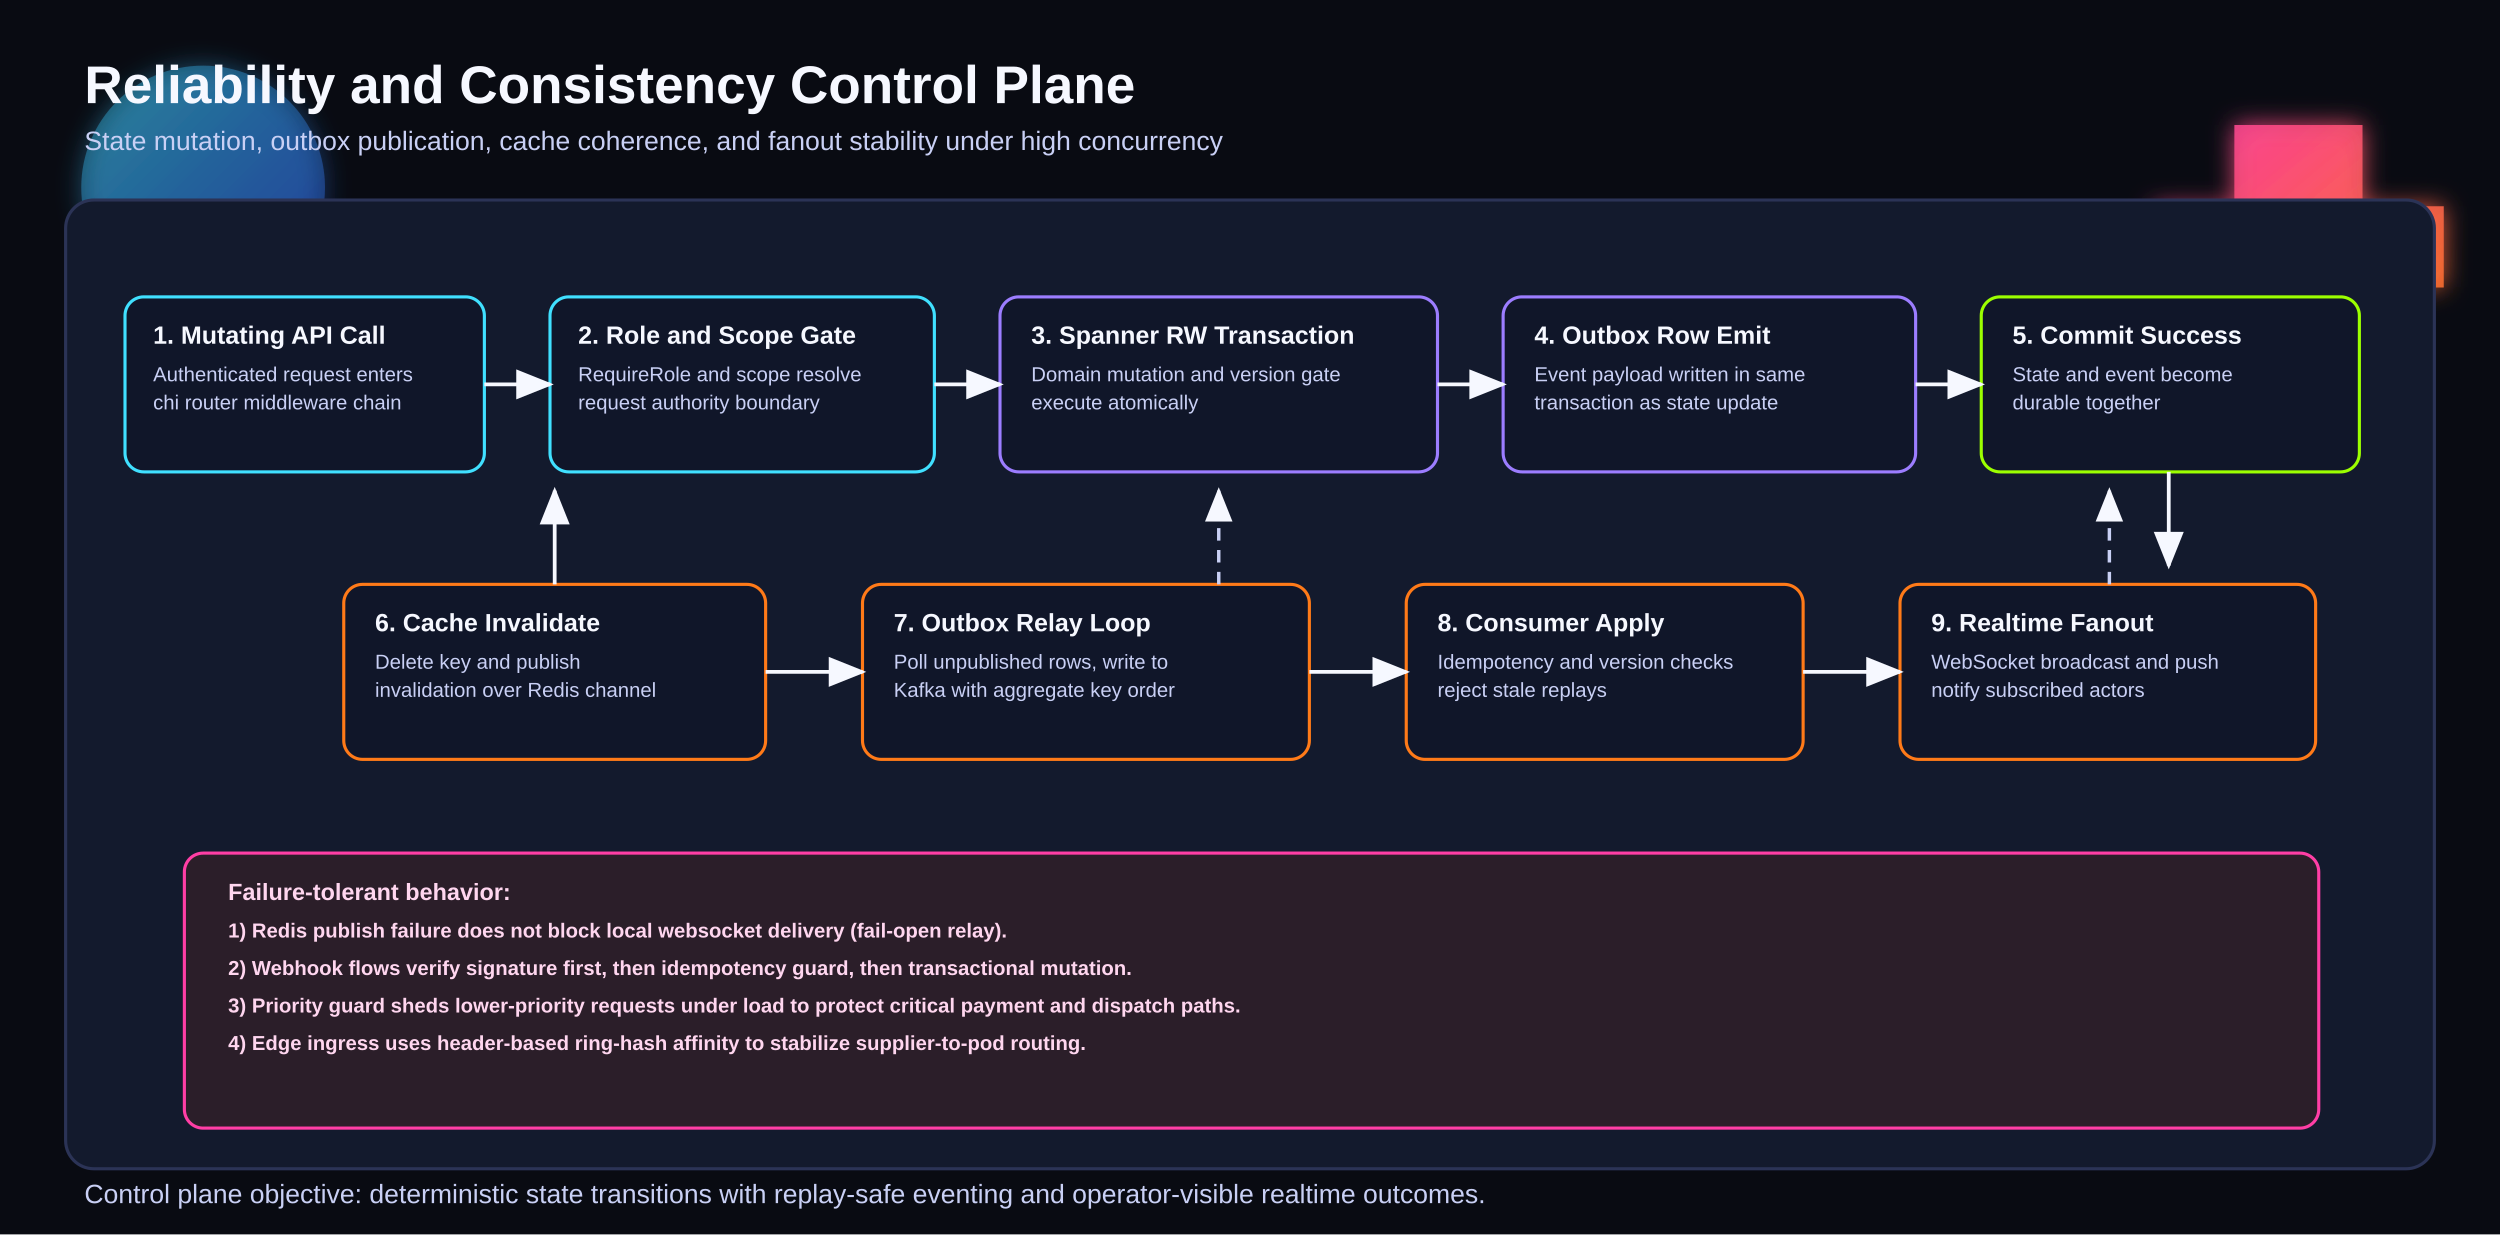
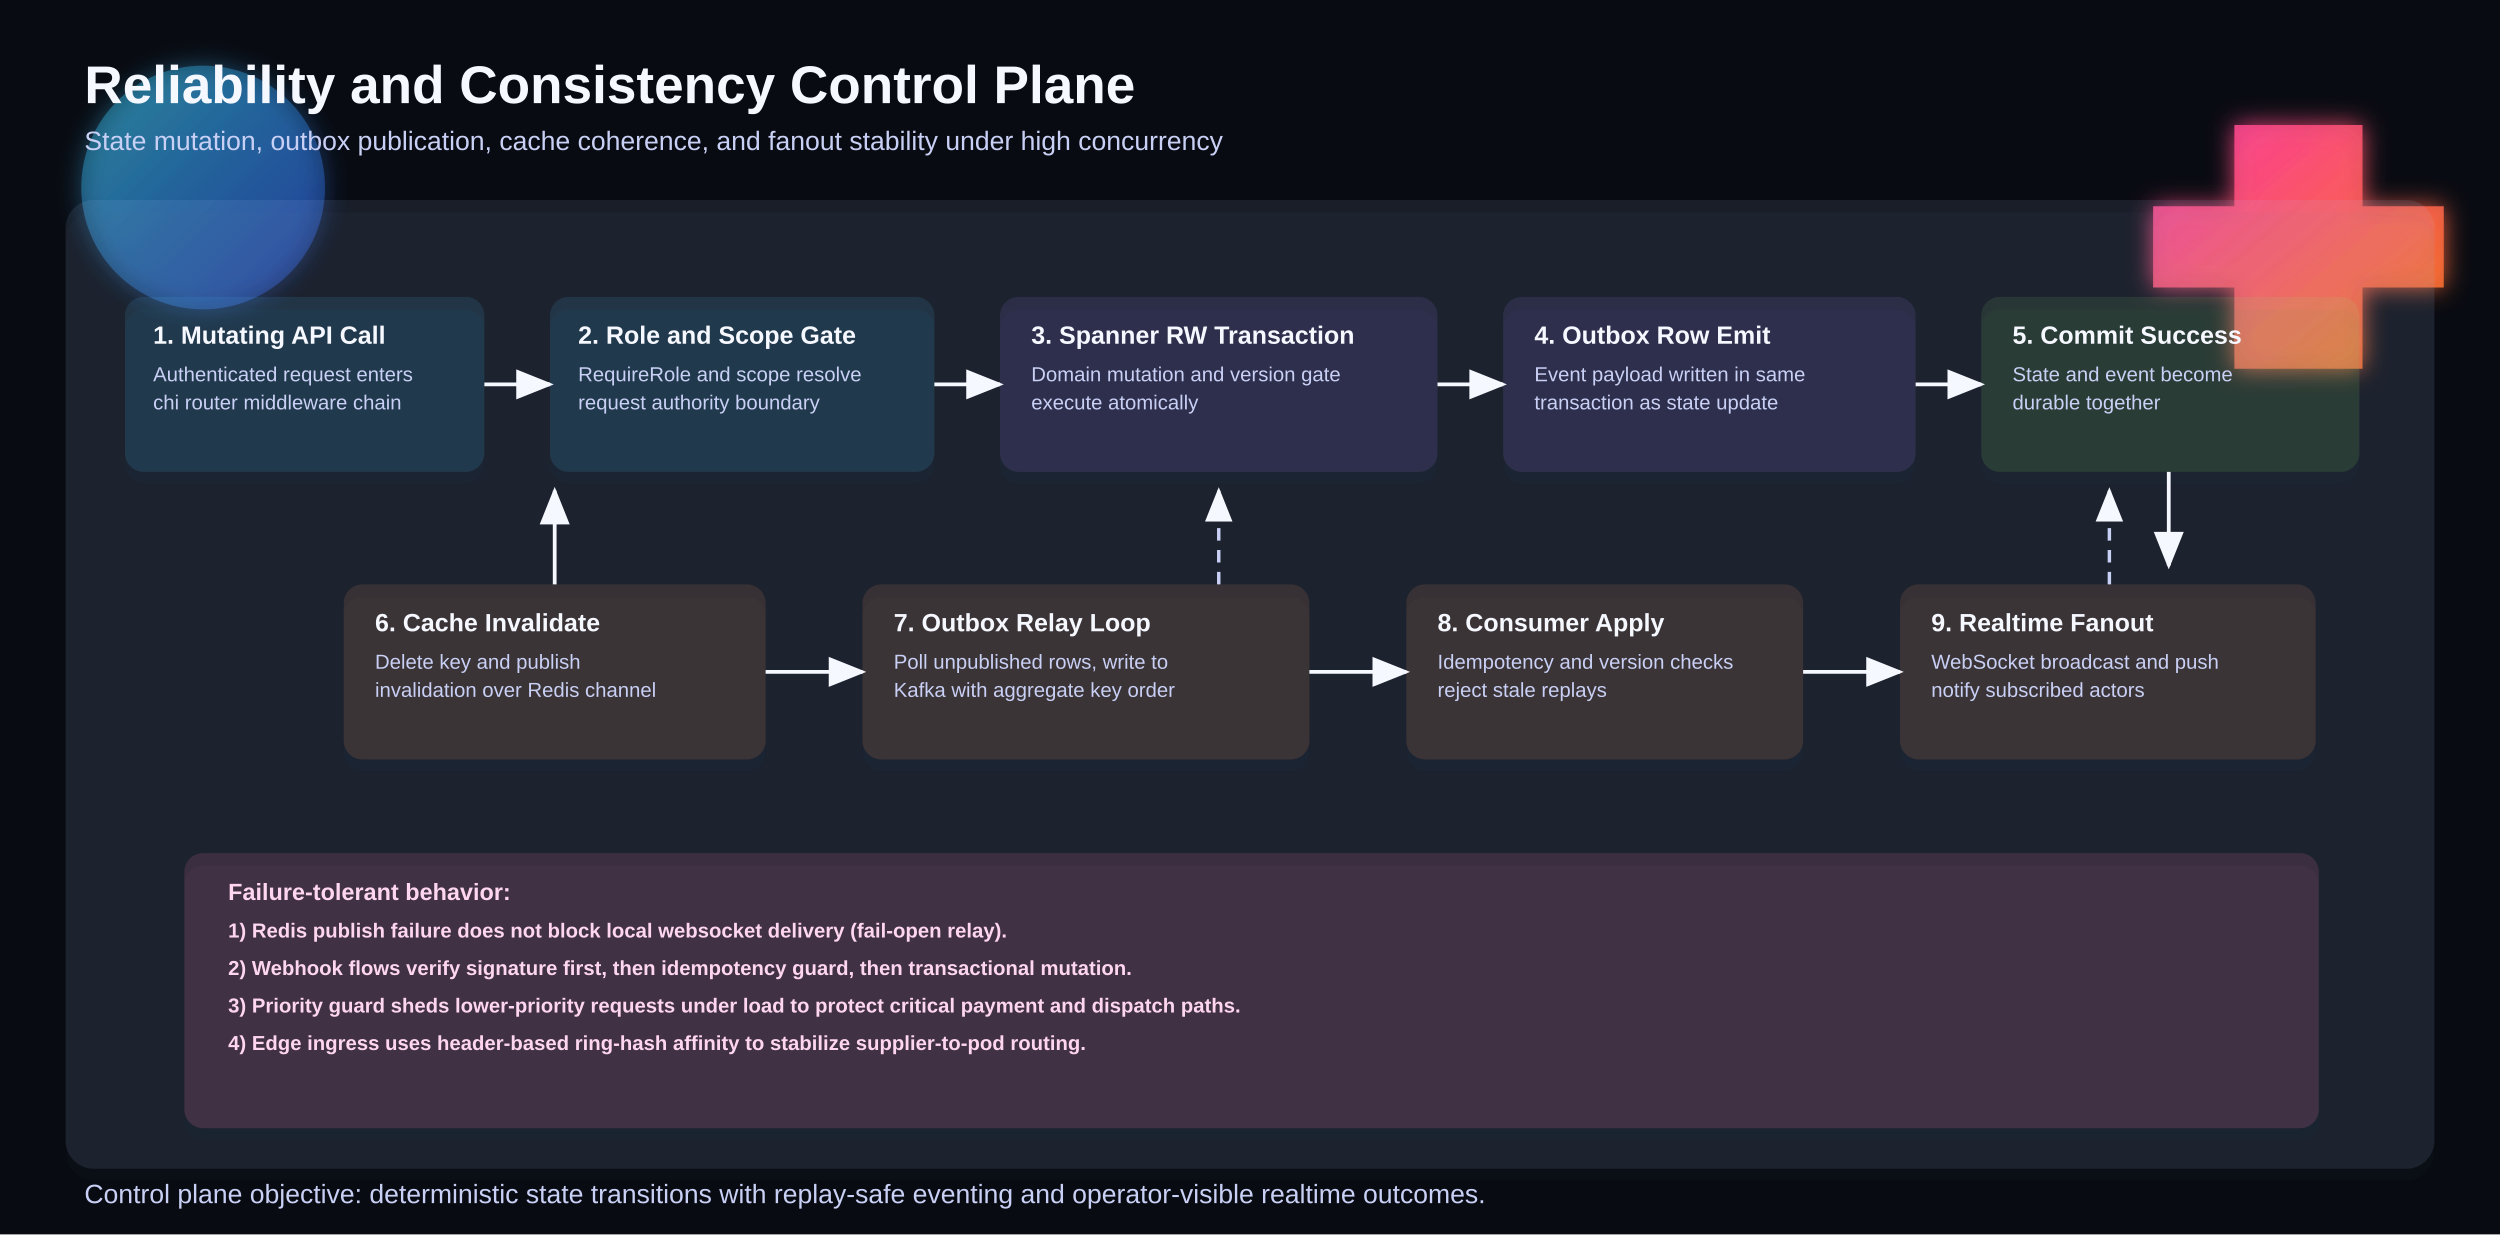
<svg xmlns="http://www.w3.org/2000/svg" width="1600" height="790" viewBox="0 0 1600 790" role="img" aria-label="Reliability control plane in omni style">
  <defs>
    <linearGradient id="rPink" x1="0" y1="0" x2="1" y2="1">
      <stop offset="0%" stop-color="#ff3ea5" />
      <stop offset="100%" stop-color="#ff7a18" />
    </linearGradient>
    <linearGradient id="rBlue" x1="0" y1="0" x2="1" y2="1">
      <stop offset="0%" stop-color="#40e0ff" />
      <stop offset="100%" stop-color="#2f5bff" />
    </linearGradient>
    <filter id="g" x="-30%" y="-30%" width="160%" height="160%">
      <feGaussianBlur stdDeviation="8" result="b" />
      <feMerge>
        <feMergeNode in="b" />
        <feMergeNode in="SourceGraphic" />
      </feMerge>
    </filter>
+     <filter id="glassCard" x="-20%" y="-20%" width="140%" height="160%">
+       <feGaussianBlur in="SourceAlpha" stdDeviation="0.6" result="edgeBlur" />
+       <feOffset in="edgeBlur" dx="0" dy="8" result="offsetBlur" />
+       <feColorMatrix in="offsetBlur" type="matrix" values="0 0 0 0 0.03 0 0 0 0 0.05 0 0 0 0 0.12 0 0 0 0.42 0" result="shadow" />
+       <feMerge>
+         <feMergeNode in="shadow" />
+         <feMergeNode in="SourceGraphic" />
+       </feMerge>
+     </filter>
    <marker id="ah" markerWidth="10" markerHeight="8" refX="9" refY="4" orient="auto" markerUnits="strokeWidth">
      <path d="M0,0 L10,4 L0,8 Z" fill="#f6f8ff" />
    </marker>
    <style>
      .bg { fill: #090b12; }
-       .panel { fill: #131a2d; stroke: #2b3356; stroke-width: 2; }
+       .panel { fill: rgba(176, 202, 255, 0.10); stroke: none; filter: url(#glassCard); }
      .title { font: 700 34px Arial, sans-serif; fill: #f6f8ff; }
      .subtitle { font: 500 17px Arial, sans-serif; fill: #c9d0f5; }
-       .nodeA { fill: #101629; stroke: #40e0ff; stroke-width: 2; }
-       .nodeB { fill: #101629; stroke: #9c7dff; stroke-width: 2; }
-       .nodeC { fill: #101629; stroke: #9cff00; stroke-width: 2; }
-       .nodeD { fill: #101629; stroke: #ff7a18; stroke-width: 2; }
+       .nodeA { fill: rgba(78, 198, 255, 0.12); stroke: none; filter: url(#glassCard); }
+       .nodeB { fill: rgba(161, 129, 255, 0.12); stroke: none; filter: url(#glassCard); }
+       .nodeC { fill: rgba(137, 233, 116, 0.11); stroke: none; filter: url(#glassCard); }
+       .nodeD { fill: rgba(255, 154, 92, 0.12); stroke: none; filter: url(#glassCard); }
      .h { font: 700 16px Arial, sans-serif; fill: #f6f8ff; }
      .t { font: 500 13px Arial, sans-serif; fill: #c9d0f5; }
      .arrow { stroke: #f6f8ff; stroke-width: 2.4; fill: none; marker-end: url(#ah); }
      .arrowDashed { stroke: #c9d0f5; stroke-width: 2.2; stroke-dasharray: 8 6; fill: none; marker-end: url(#ah); }
-       .callout { fill: #2b1e29; stroke: #ff3ea5; stroke-width: 2; }
+       .callout { fill: rgba(255, 126, 183, 0.14); stroke: none; filter: url(#glassCard); }
      .calloutText { font: 600 13px Arial, sans-serif; fill: #ffd6ef; }
      .calloutTitle { font: 700 15px Arial, sans-serif; fill: #ffd6ef; }
    </style>
  </defs>
  <rect class="bg" x="0" y="0" width="1600" height="790" />
  <g filter="url(#g)">
    <circle cx="130" cy="120" r="78" fill="url(#rBlue)" opacity="0.35" />
    <path d="M1430,80 l82,0 0,52 52,0 0,52 -52,0 0,52 -82,0 0,-52 -52,0 0,-52 52,0 z" fill="url(#rPink)" opacity="0.86" />
  </g>
  <text class="title" x="54" y="66">Reliability and Consistency Control Plane</text>
  <text class="subtitle" x="54" y="96">State mutation, outbox publication, cache coherence, and fanout stability under high concurrency</text>
  <rect class="panel" x="42" y="128" width="1516" height="620" rx="18" />
  <rect class="nodeA" x="80" y="190" width="230" height="112" rx="12" />
  <text class="h" x="98" y="220">1. Mutating API Call</text>
  <text class="t" x="98" y="244">Authenticated request enters</text>
  <text class="t" x="98" y="262">chi router middleware chain</text>
  <rect class="nodeA" x="352" y="190" width="246" height="112" rx="12" />
  <text class="h" x="370" y="220">2. Role and Scope Gate</text>
  <text class="t" x="370" y="244">RequireRole and scope resolve</text>
  <text class="t" x="370" y="262">request authority boundary</text>
  <rect class="nodeB" x="640" y="190" width="280" height="112" rx="12" />
  <text class="h" x="660" y="220">3. Spanner RW Transaction</text>
  <text class="t" x="660" y="244">Domain mutation and version gate</text>
  <text class="t" x="660" y="262">execute atomically</text>
  <rect class="nodeB" x="962" y="190" width="264" height="112" rx="12" />
  <text class="h" x="982" y="220">4. Outbox Row Emit</text>
  <text class="t" x="982" y="244">Event payload written in same</text>
  <text class="t" x="982" y="262">transaction as state update</text>
  <rect class="nodeC" x="1268" y="190" width="242" height="112" rx="12" />
  <text class="h" x="1288" y="220">5. Commit Success</text>
  <text class="t" x="1288" y="244">State and event become</text>
  <text class="t" x="1288" y="262">durable together</text>
  <rect class="nodeD" x="220" y="374" width="270" height="112" rx="12" />
  <text class="h" x="240" y="404">6. Cache Invalidate</text>
  <text class="t" x="240" y="428">Delete key and publish</text>
  <text class="t" x="240" y="446">invalidation over Redis channel</text>
  <rect class="nodeD" x="552" y="374" width="286" height="112" rx="12" />
  <text class="h" x="572" y="404">7. Outbox Relay Loop</text>
  <text class="t" x="572" y="428">Poll unpublished rows, write to</text>
  <text class="t" x="572" y="446">Kafka with aggregate key order</text>
  <rect class="nodeD" x="900" y="374" width="254" height="112" rx="12" />
  <text class="h" x="920" y="404">8. Consumer Apply</text>
  <text class="t" x="920" y="428">Idempotency and version checks</text>
  <text class="t" x="920" y="446">reject stale replays</text>
  <rect class="nodeD" x="1216" y="374" width="266" height="112" rx="12" />
  <text class="h" x="1236" y="404">9. Realtime Fanout</text>
  <text class="t" x="1236" y="428">WebSocket broadcast and push</text>
  <text class="t" x="1236" y="446">notify subscribed actors</text>
  <rect class="callout" x="118" y="546" width="1366" height="176" rx="12" />
  <text class="calloutTitle" x="146" y="576">Failure-tolerant behavior:</text>
  <text class="calloutText" x="146" y="600">1) Redis publish failure does not block local websocket delivery (fail-open relay).</text>
  <text class="calloutText" x="146" y="624">2) Webhook flows verify signature first, then idempotency guard, then transactional mutation.</text>
  <text class="calloutText" x="146" y="648">3) Priority guard sheds lower-priority requests under load to protect critical payment and dispatch paths.</text>
  <text class="calloutText" x="146" y="672">4) Edge ingress uses header-based ring-hash affinity to stabilize supplier-to-pod routing.</text>
  <path class="arrow" d="M310 246 L352 246" />
  <path class="arrow" d="M598 246 L640 246" />
  <path class="arrow" d="M920 246 L962 246" />
  <path class="arrow" d="M1226 246 L1268 246" />
  <path class="arrow" d="M1388 302 L1388 362" />
  <path class="arrow" d="M355 374 L355 314" />
  <path class="arrow" d="M490 430 L552 430" />
  <path class="arrow" d="M838 430 L900 430" />
  <path class="arrow" d="M1154 430 L1216 430" />
  <path class="arrowDashed" d="M1350 374 L1350 314" />
  <path class="arrowDashed" d="M780 374 L780 314" />
  <text class="subtitle" x="54" y="770">Control plane objective: deterministic state transitions with replay-safe eventing and operator-visible realtime outcomes.</text>
</svg>
